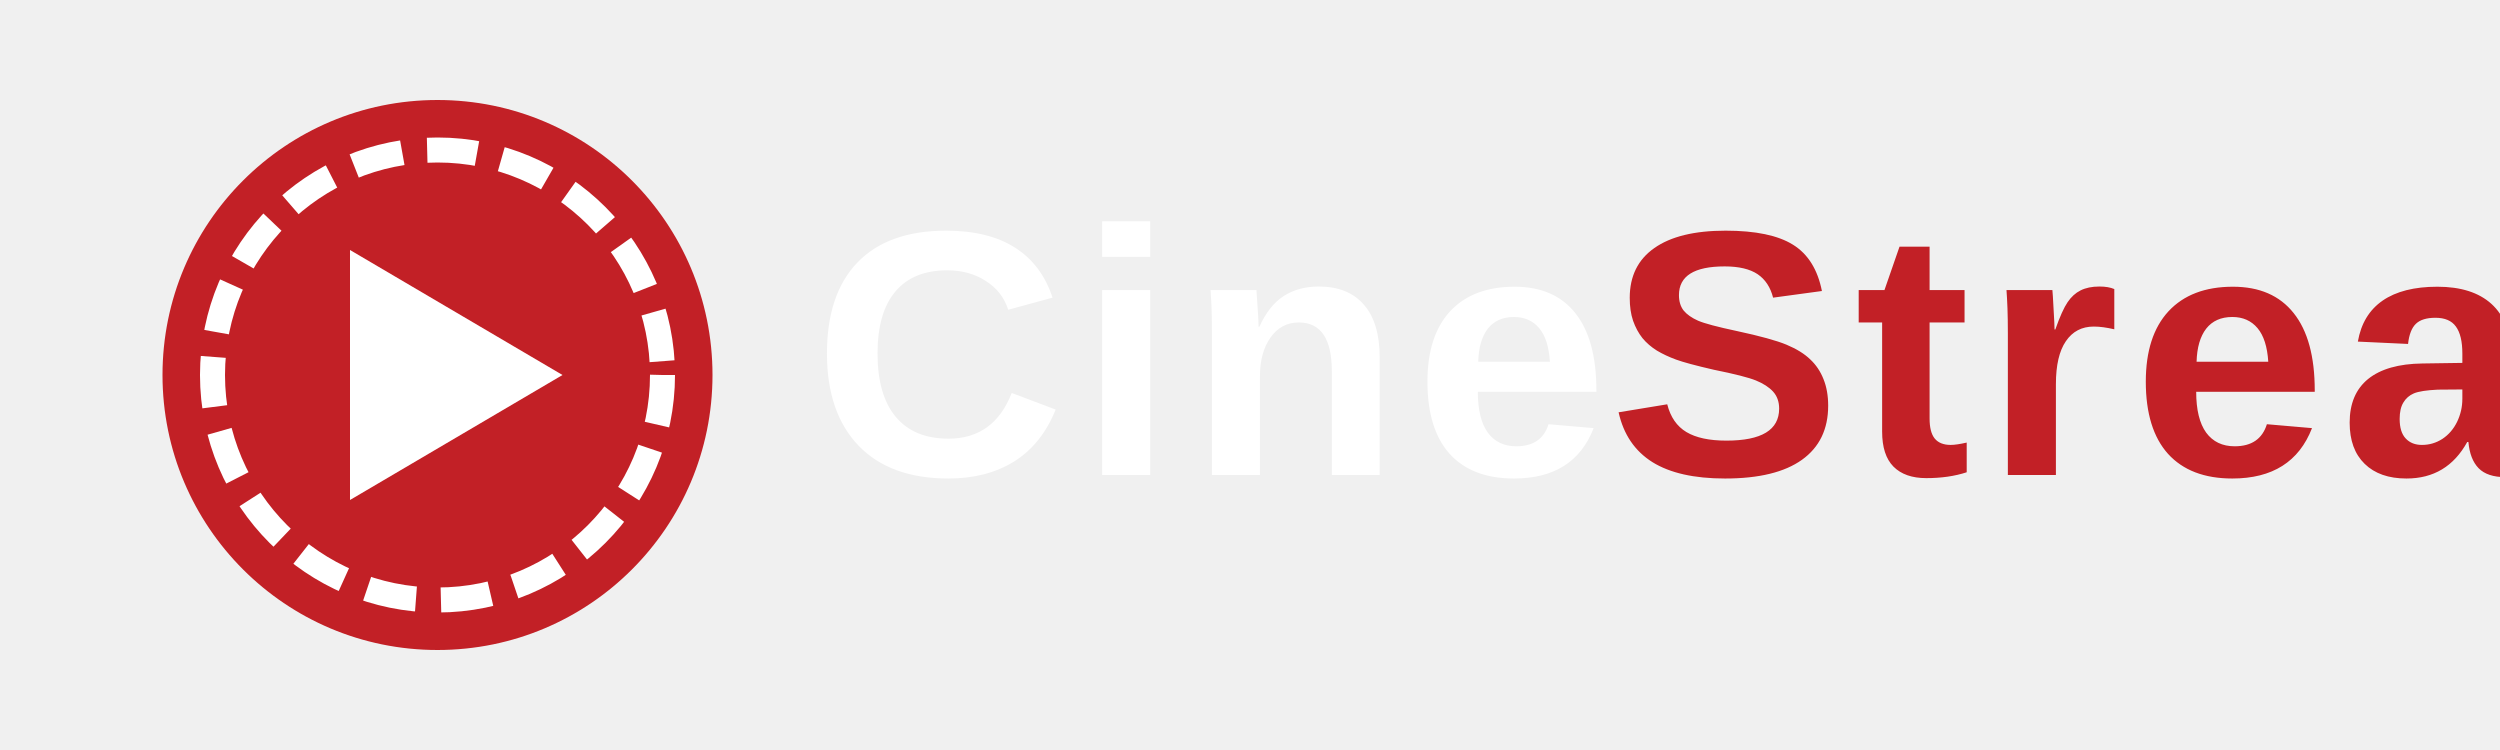
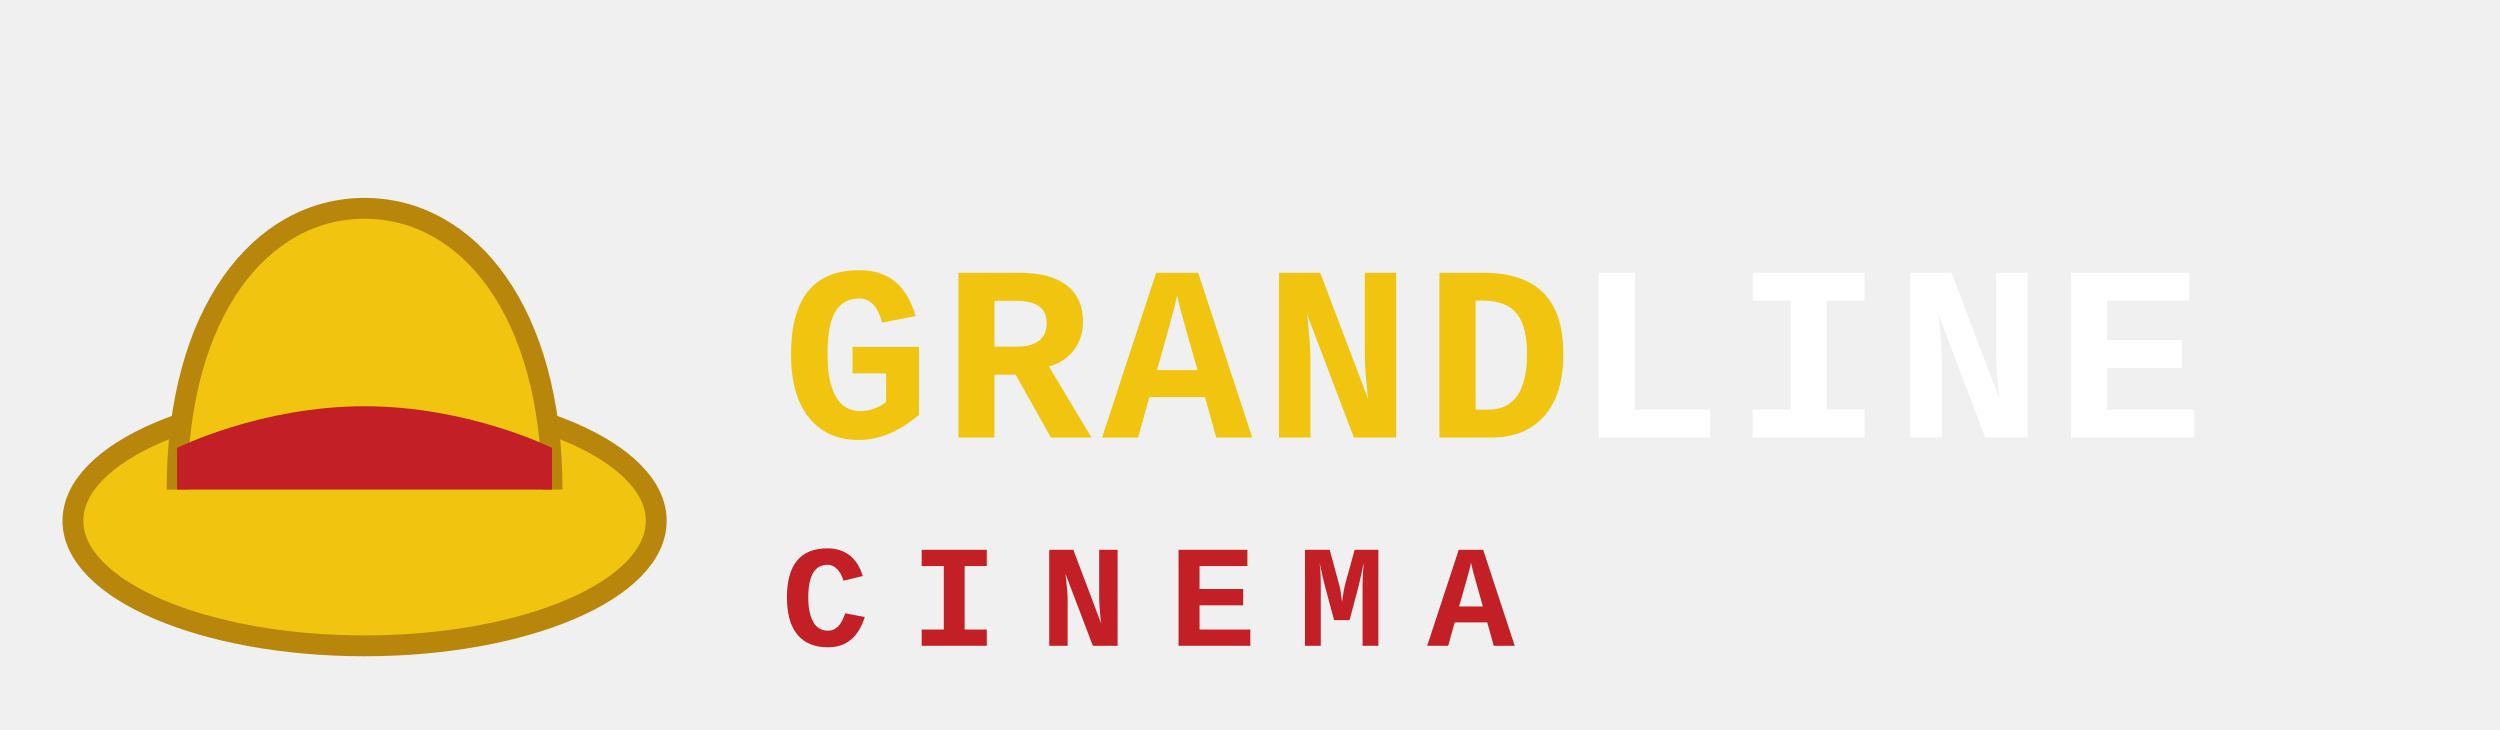
- <svg xmlns="http://www.w3.org/2000/svg" width="200" height="60" viewBox="0 0 200 60">
-   <circle cx="35" cy="30" r="22" fill="#c22026" />
-   <circle cx="35" cy="30" r="18" fill="none" stroke="#fff" stroke-width="2" stroke-dasharray="4 2" />
-   <polygon points="28,20 28,40 45,30" fill="#fff" />
-   <text x="65" y="38" font-family="Arial, sans-serif" font-size="28" font-weight="bold" fill="#ffffff" letter-spacing="1">Cine<tspan fill="#c22026">Stream</tspan>
+ <svg xmlns="http://www.w3.org/2000/svg" width="240" height="70" viewBox="0 0 240 70">
+   <g transform="translate(5, 5)">
+     <ellipse cx="30" cy="45" rx="28" ry="12" fill="#f1c40f" stroke="#b8860b" stroke-width="2" />
+     <path d="M12 42C12 25 20 15 30 15S48 25 48 42" fill="#f1c40f" stroke="#b8860b" stroke-width="2" />
+     <path d="M12 38C12 38 20 34 30 34S48 38 48 38V42H12V38Z" fill="#c22026" />
+   </g>
+   <text x="75" y="42" font-family="'Courier New', Courier, monospace" font-size="24" font-weight="900" fill="#f1c40f" letter-spacing="1">
+     GRAND<tspan fill="#fff">LINE</tspan>
+     <tspan x="75" y="62" font-size="14" fill="#c22026" letter-spacing="4">CINEMA</tspan>
  </text>
</svg>
